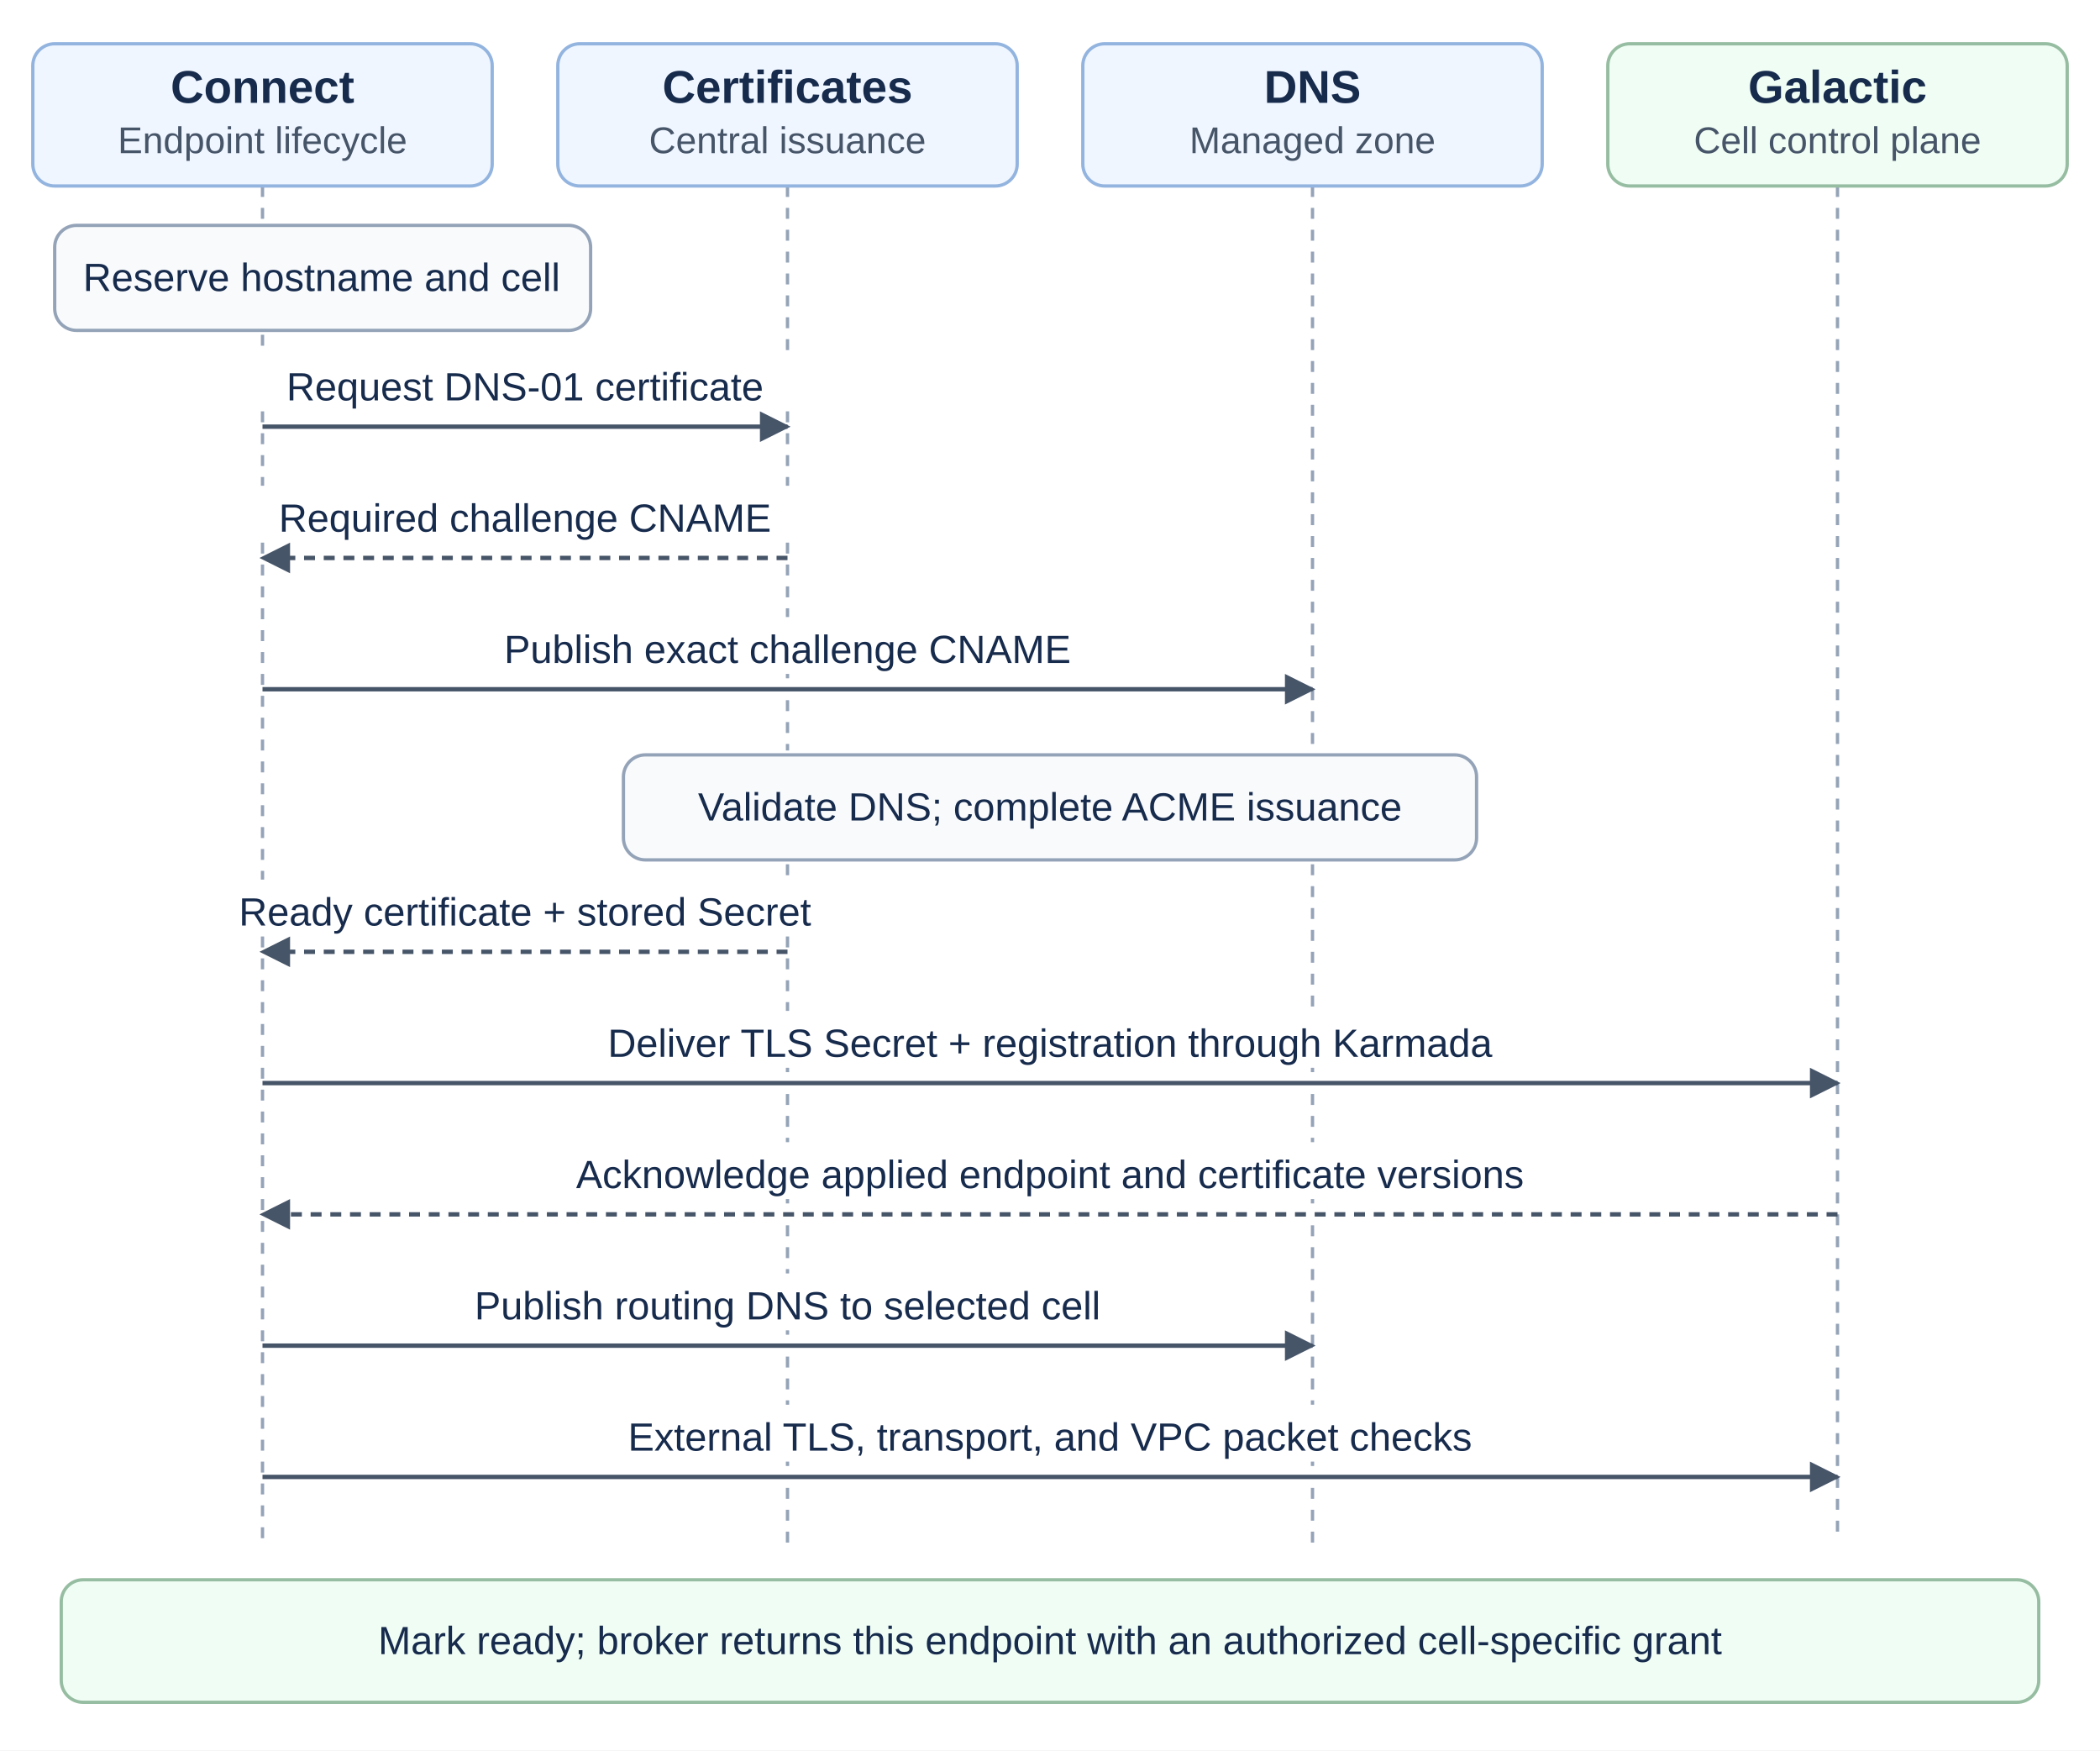
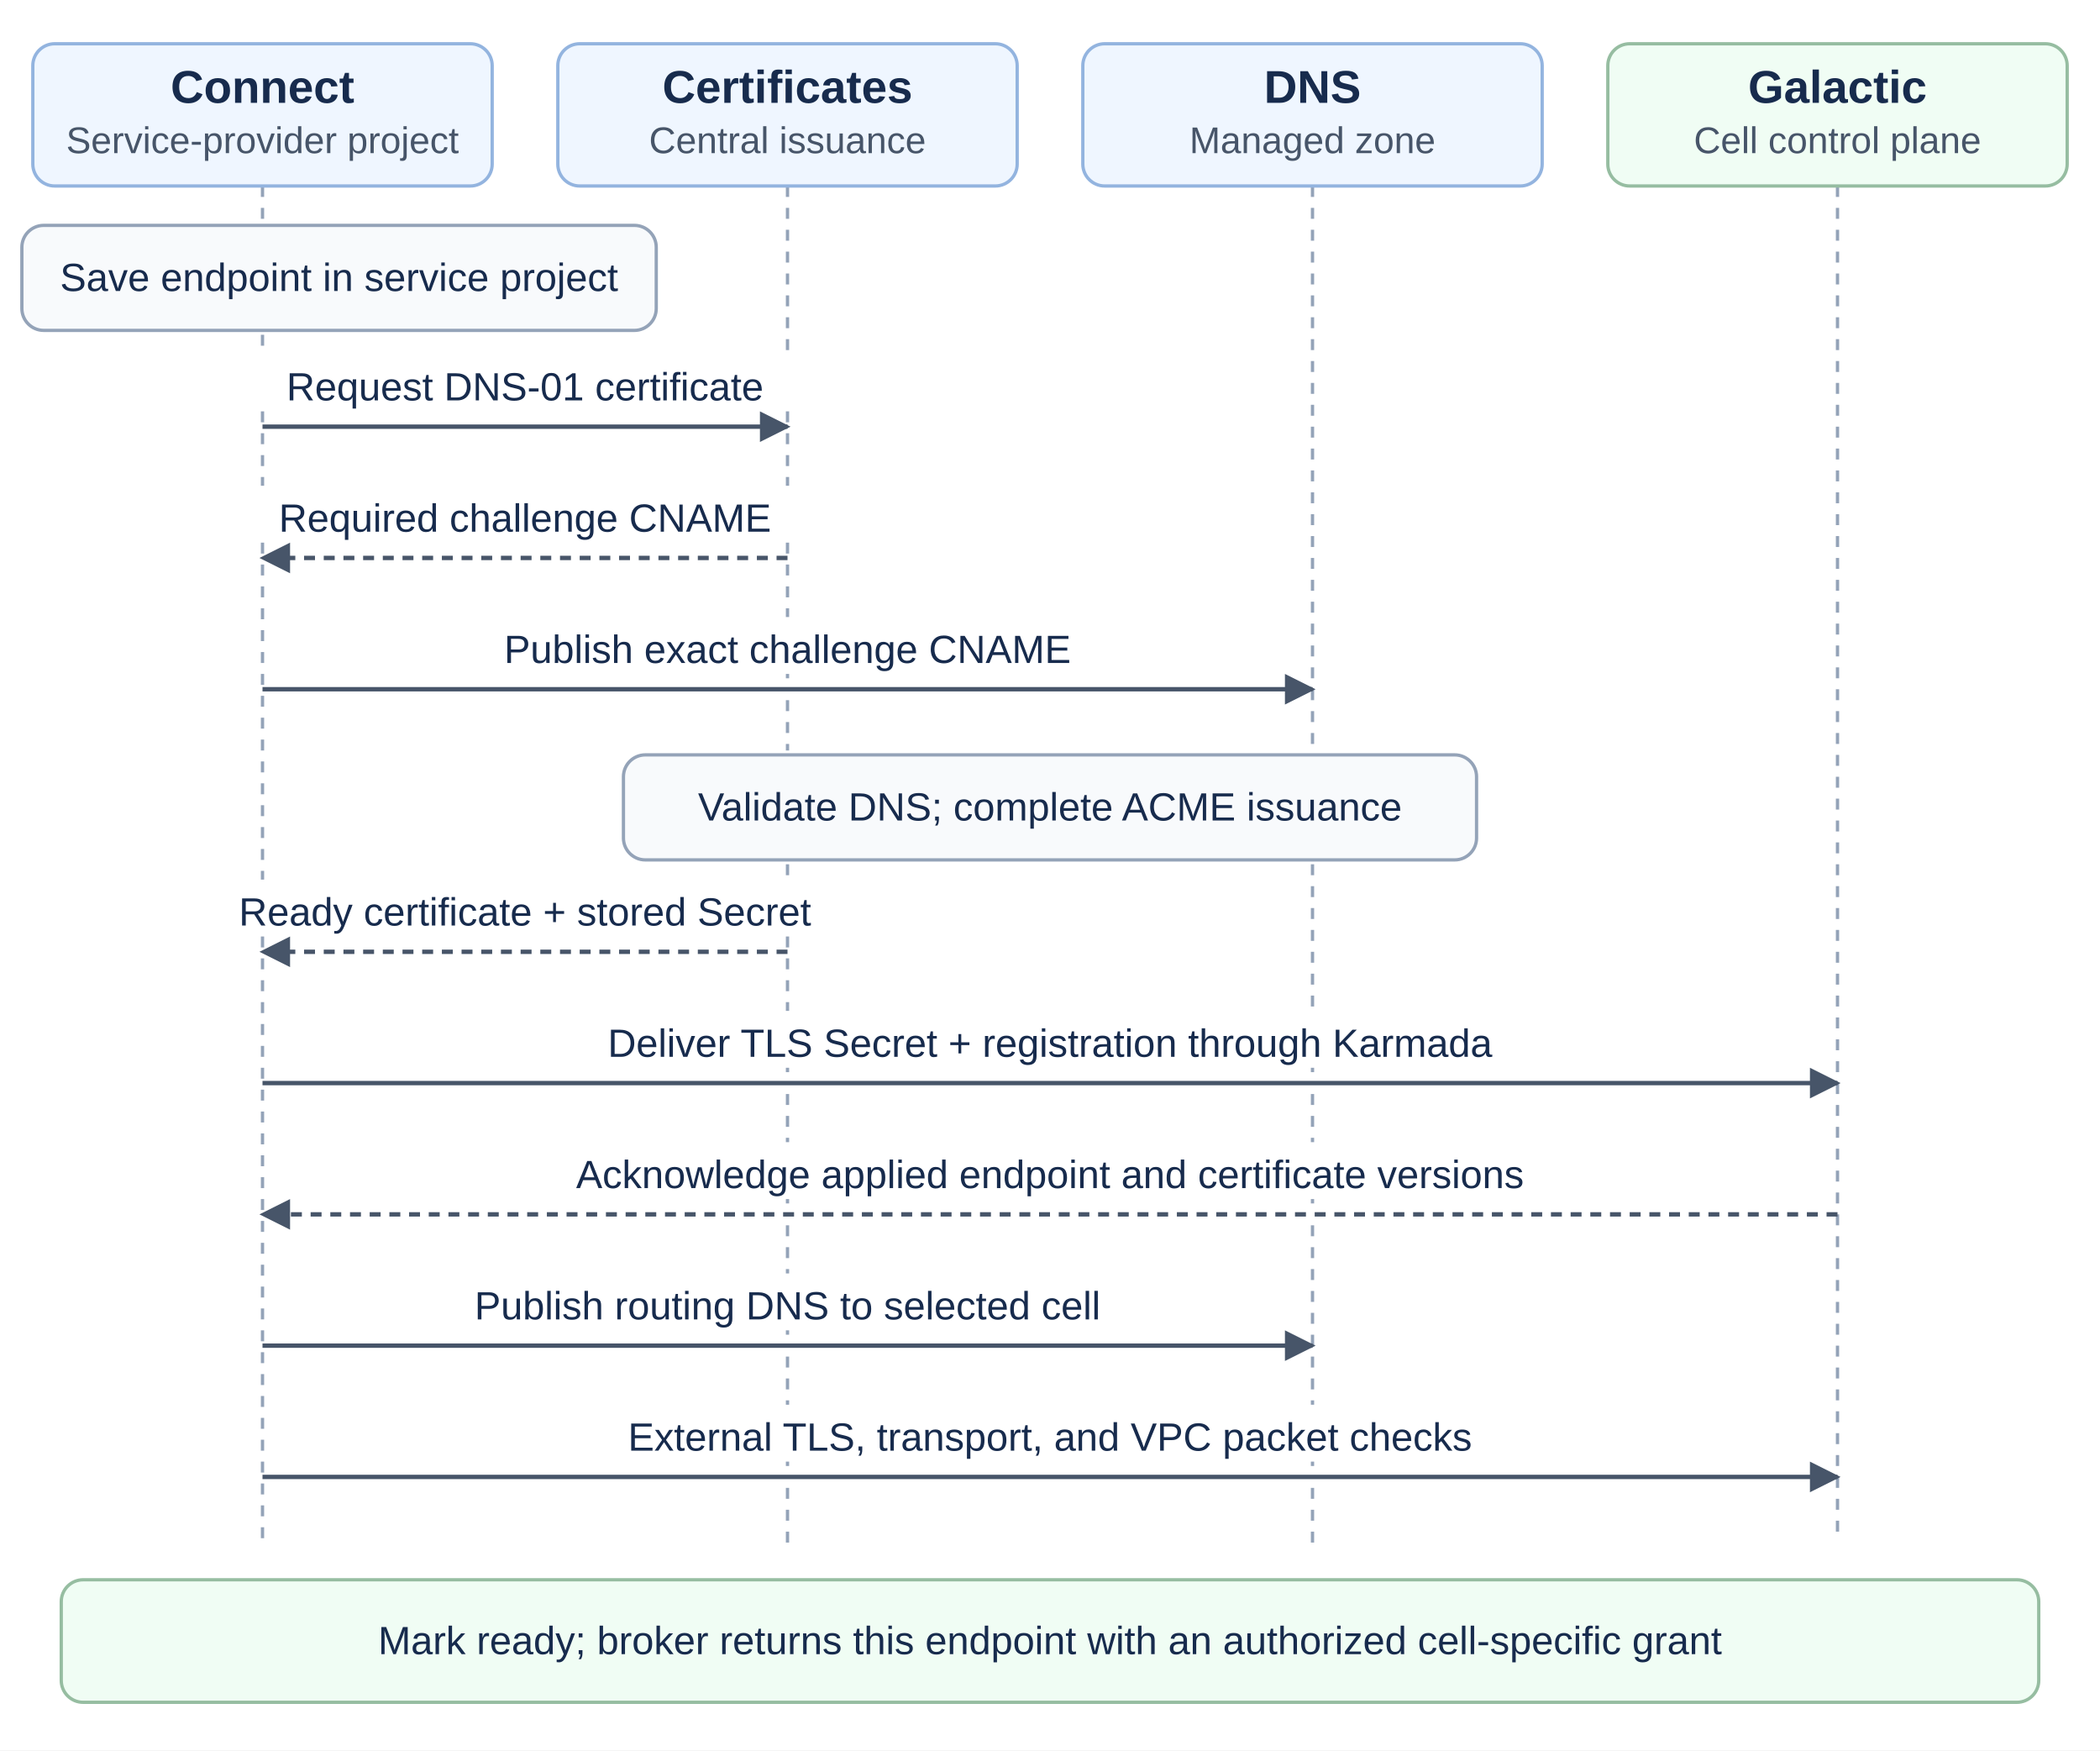
<svg xmlns="http://www.w3.org/2000/svg" width="960" height="800" viewBox="0 0 960 800" role="img" aria-labelledby="title description">
  <defs>
    <marker id="arrow" viewBox="0 0 10 10" refX="9" refY="5" markerWidth="7" markerHeight="7" orient="auto-start-reverse">
      <path d="M 0 0 L 10 5 L 0 10 z" fill="#475569" />
    </marker>
  </defs>
  <style>text { font-family: Arial, Helvetica, sans-serif; fill: #172b4d; } .heading { font-size: 21px; font-weight: 700; } .label { font-size: 18px; } .detail { font-size: 17px; fill: #475569; } .line { fill: none; stroke: #475569; stroke-width: 2; marker-end: url(#arrow); }</style>
  <rect width="960" height="800" fill="white" />
  <g aria-label="System lifelines" fill="none" stroke="#94a3b8" stroke-width="1.5" stroke-dasharray="5 5">
    <path d="M 120 85 L 120 101" />
    <path d="M 120 153 L 120 162" />
    <path d="M 120 188 L 120 222" />
    <path d="M 120 248 L 120 402" />
    <path d="M 120 428 L 120 705" />
    <path d="M 360 85 L 360 162" />
    <path d="M 360 188 L 360 222" />
    <path d="M 360 248 L 360 282" />
    <path d="M 360 308 L 360 310" />
    <path d="M 360 320 L 360 343" />
    <path d="M 360 395 L 360 402" />
    <path d="M 360 428 L 360 462" />
    <path d="M 360 488 L 360 490" />
    <path d="M 360 500 L 360 522" />
    <path d="M 360 548 L 360 550" />
    <path d="M 360 560 L 360 582" />
    <path d="M 360 608 L 360 610" />
    <path d="M 360 620 L 360 642" />
    <path d="M 360 668 L 360 670" />
    <path d="M 360 680 L 360 705" />
    <path d="M 600 85 L 600 343" />
    <path d="M 600 395 L 600 462" />
    <path d="M 600 488 L 600 490" />
    <path d="M 600 500 L 600 522" />
    <path d="M 600 548 L 600 550" />
    <path d="M 600 560 L 600 642" />
    <path d="M 600 668 L 600 670" />
    <path d="M 600 680 L 600 705" />
    <path d="M 840 85 L 840 705" />
  </g>
  <rect x="15" y="20" width="210" height="65" rx="10" fill="#eff6ff" stroke="#93b4df" stroke-width="1.5" />
  <text x="120" y="47" class="heading" text-anchor="middle">Connect</text>
-   <text x="120" y="70" class="detail" text-anchor="middle">Endpoint lifecycle</text>
+   <text x="120" y="70" class="detail" text-anchor="middle">Service-provider project</text>
  <rect x="255" y="20" width="210" height="65" rx="10" fill="#eff6ff" stroke="#93b4df" stroke-width="1.5" />
  <text x="360" y="47" class="heading" text-anchor="middle">Certificates</text>
  <text x="360" y="70" class="detail" text-anchor="middle">Central issuance</text>
  <rect x="495" y="20" width="210" height="65" rx="10" fill="#eff6ff" stroke="#93b4df" stroke-width="1.5" />
  <text x="600" y="47" class="heading" text-anchor="middle">DNS</text>
  <text x="600" y="70" class="detail" text-anchor="middle">Managed zone</text>
  <rect x="735" y="20" width="210" height="65" rx="10" fill="#f0fdf4" stroke="#96bda1" stroke-width="1.5" />
  <text x="840" y="47" class="heading" text-anchor="middle">Galactic</text>
  <text x="840" y="70" class="detail" text-anchor="middle">Cell control plane</text>
-   <rect x="25" y="103" width="245" height="48" rx="10" fill="#f8fafc" stroke="#94a3b8" stroke-width="1.5" />
-   <text x="147" y="133" class="label" text-anchor="middle">Reserve hostname and cell</text>
+   <rect x="10" y="103" width="290" height="48" rx="10" fill="#f8fafc" stroke="#94a3b8" stroke-width="1.5" />
+   <text x="155" y="133" class="label" text-anchor="middle">Save endpoint in service project</text>
  <text x="240.0" y="183" class="label" text-anchor="middle">Request DNS-01 certificate</text>
  <path d="M 120 195 L 360 195" class="line" />
  <text x="240.0" y="243" class="label" text-anchor="middle">Required challenge CNAME</text>
  <path d="M 360 255 L 120 255" class="line" stroke-dasharray="5 4" />
  <text x="360.0" y="303" class="label" text-anchor="middle">Publish exact challenge CNAME</text>
  <path d="M 120 315 L 600 315" class="line" />
  <rect x="285" y="345" width="390" height="48" rx="10" fill="#f8fafc" stroke="#94a3b8" stroke-width="1.5" />
  <text x="480" y="375" class="label" text-anchor="middle">Validate DNS; complete ACME issuance</text>
  <text x="240.0" y="423" class="label" text-anchor="middle">Ready certificate + stored Secret</text>
  <path d="M 360 435 L 120 435" class="line" stroke-dasharray="5 4" />
  <text x="480.0" y="483" class="label" text-anchor="middle">Deliver TLS Secret + registration through Karmada</text>
  <path d="M 120 495 L 840 495" class="line" />
  <text x="480.0" y="543" class="label" text-anchor="middle">Acknowledge applied endpoint and certificate versions</text>
  <path d="M 840 555 L 120 555" class="line" stroke-dasharray="5 4" />
  <text x="360.0" y="603" class="label" text-anchor="middle">Publish routing DNS to selected cell</text>
  <path d="M 120 615 L 600 615" class="line" />
  <text x="480.0" y="663" class="label" text-anchor="middle">External TLS, transport, and VPC packet checks</text>
  <path d="M 120 675 L 840 675" class="line" />
  <rect x="28" y="722" width="904" height="56" rx="10" fill="#f0fdf4" stroke="#96bda1" stroke-width="1.5" />
  <text x="480" y="756" class="label" text-anchor="middle">Mark ready; broker returns this endpoint with an authorized cell-specific grant</text>
</svg>
